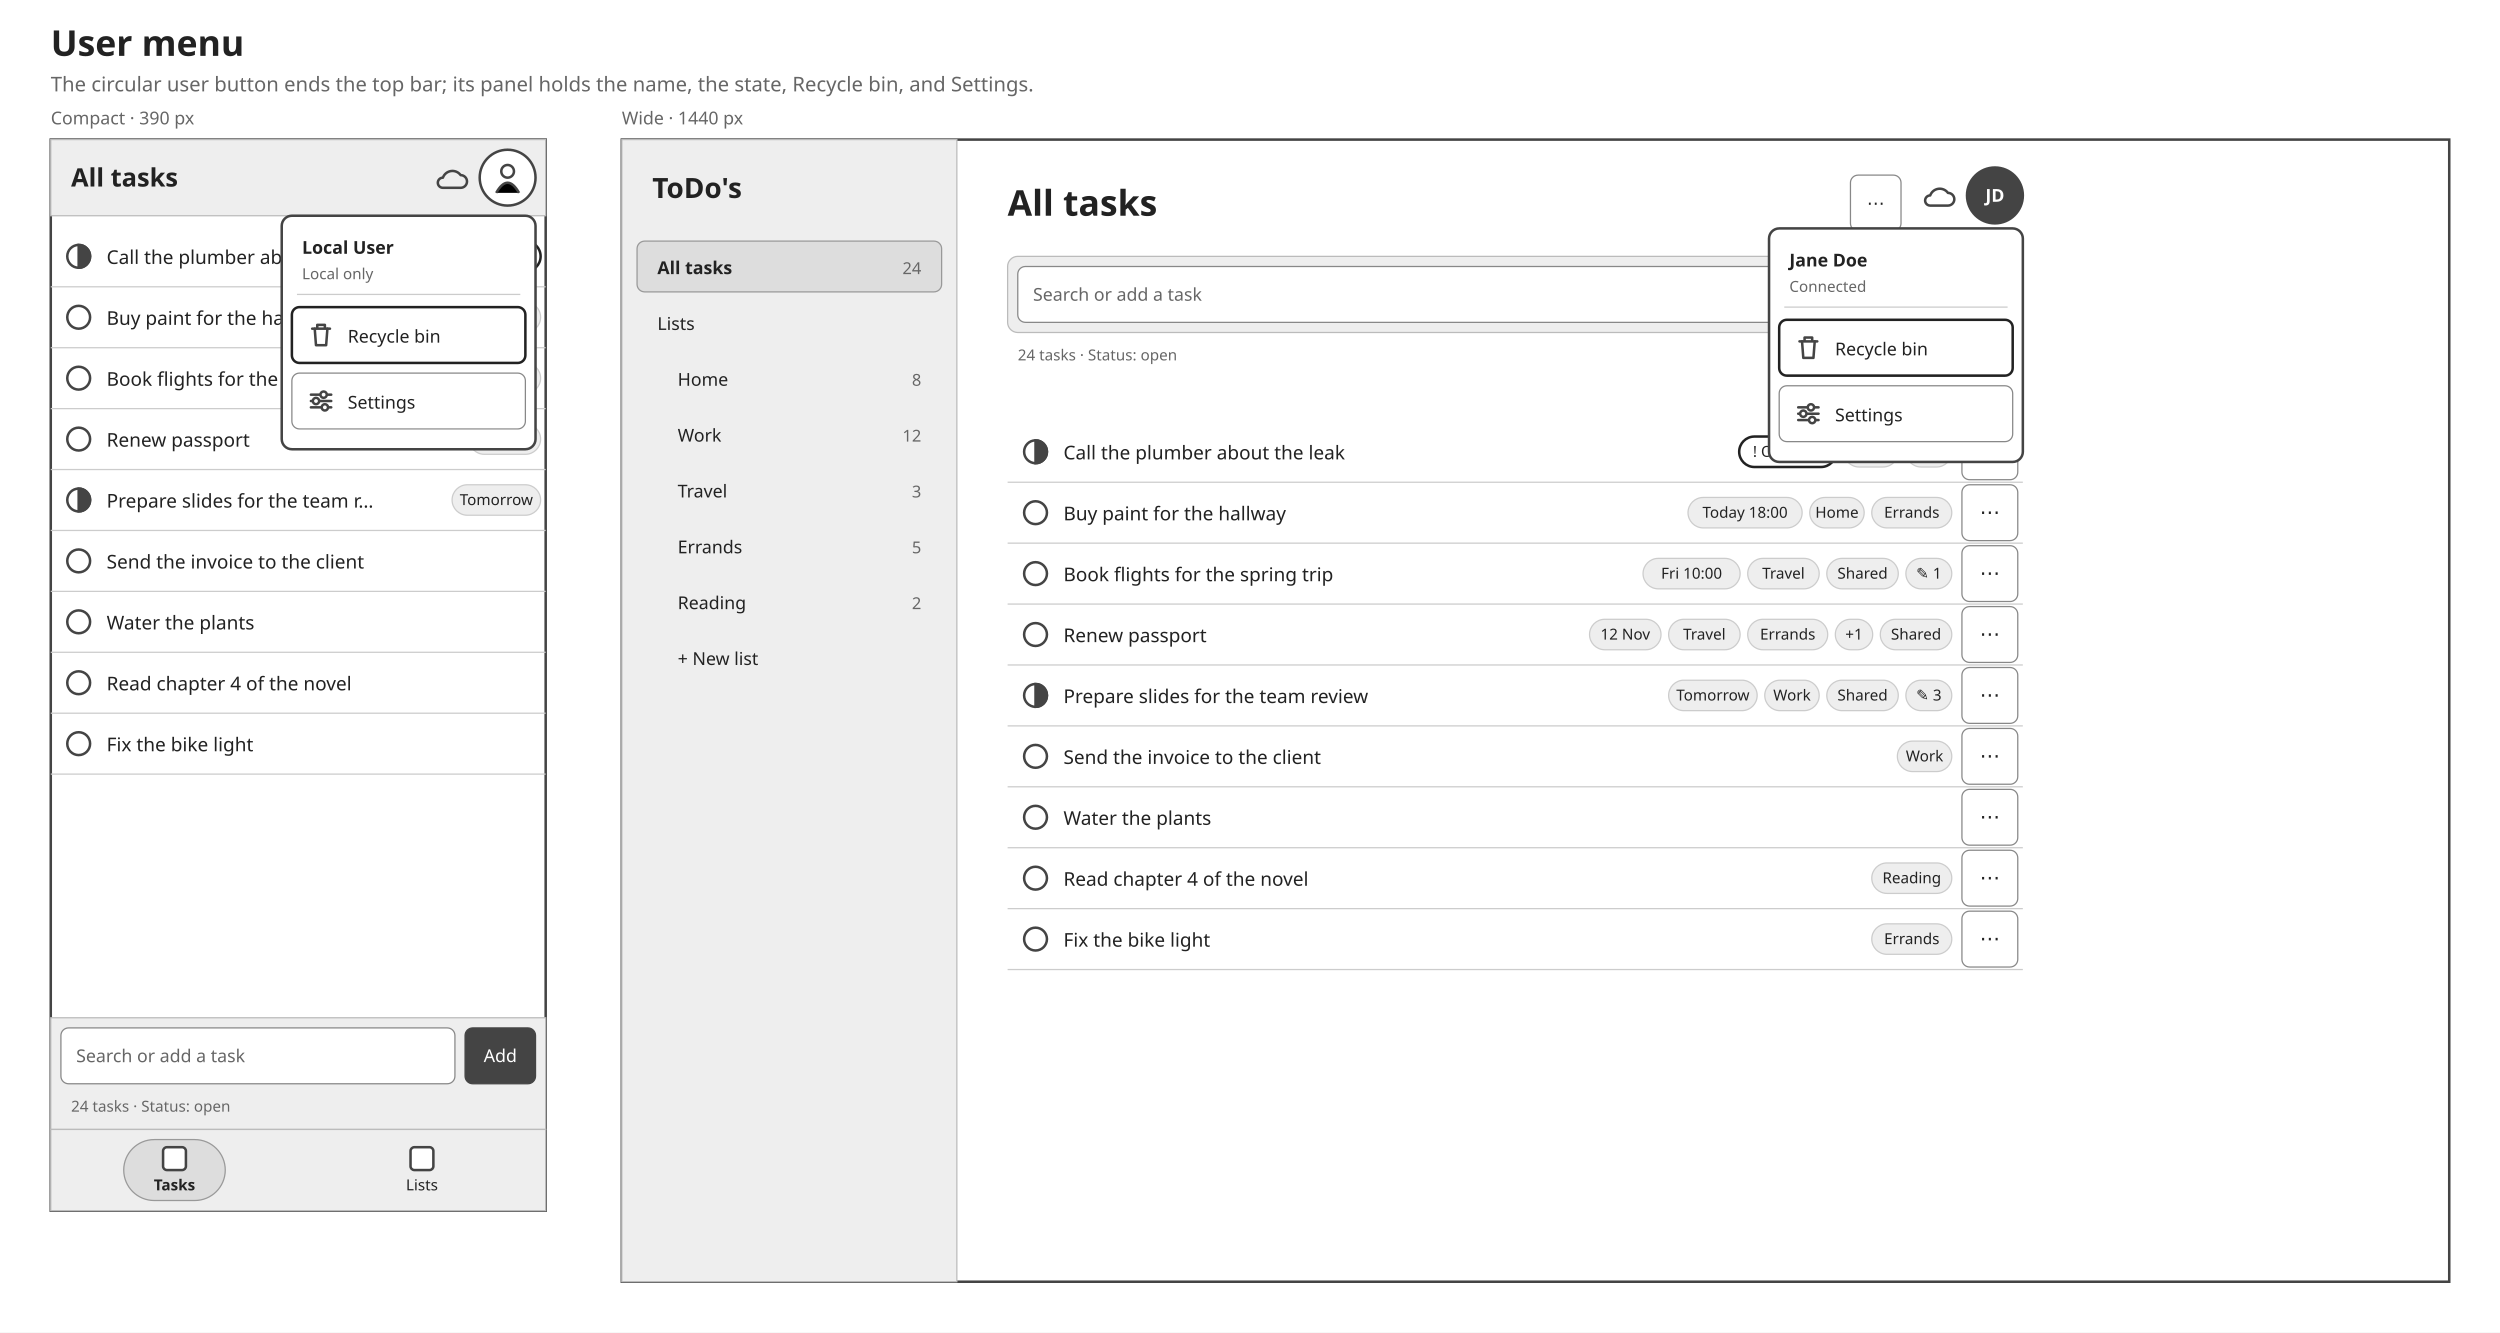
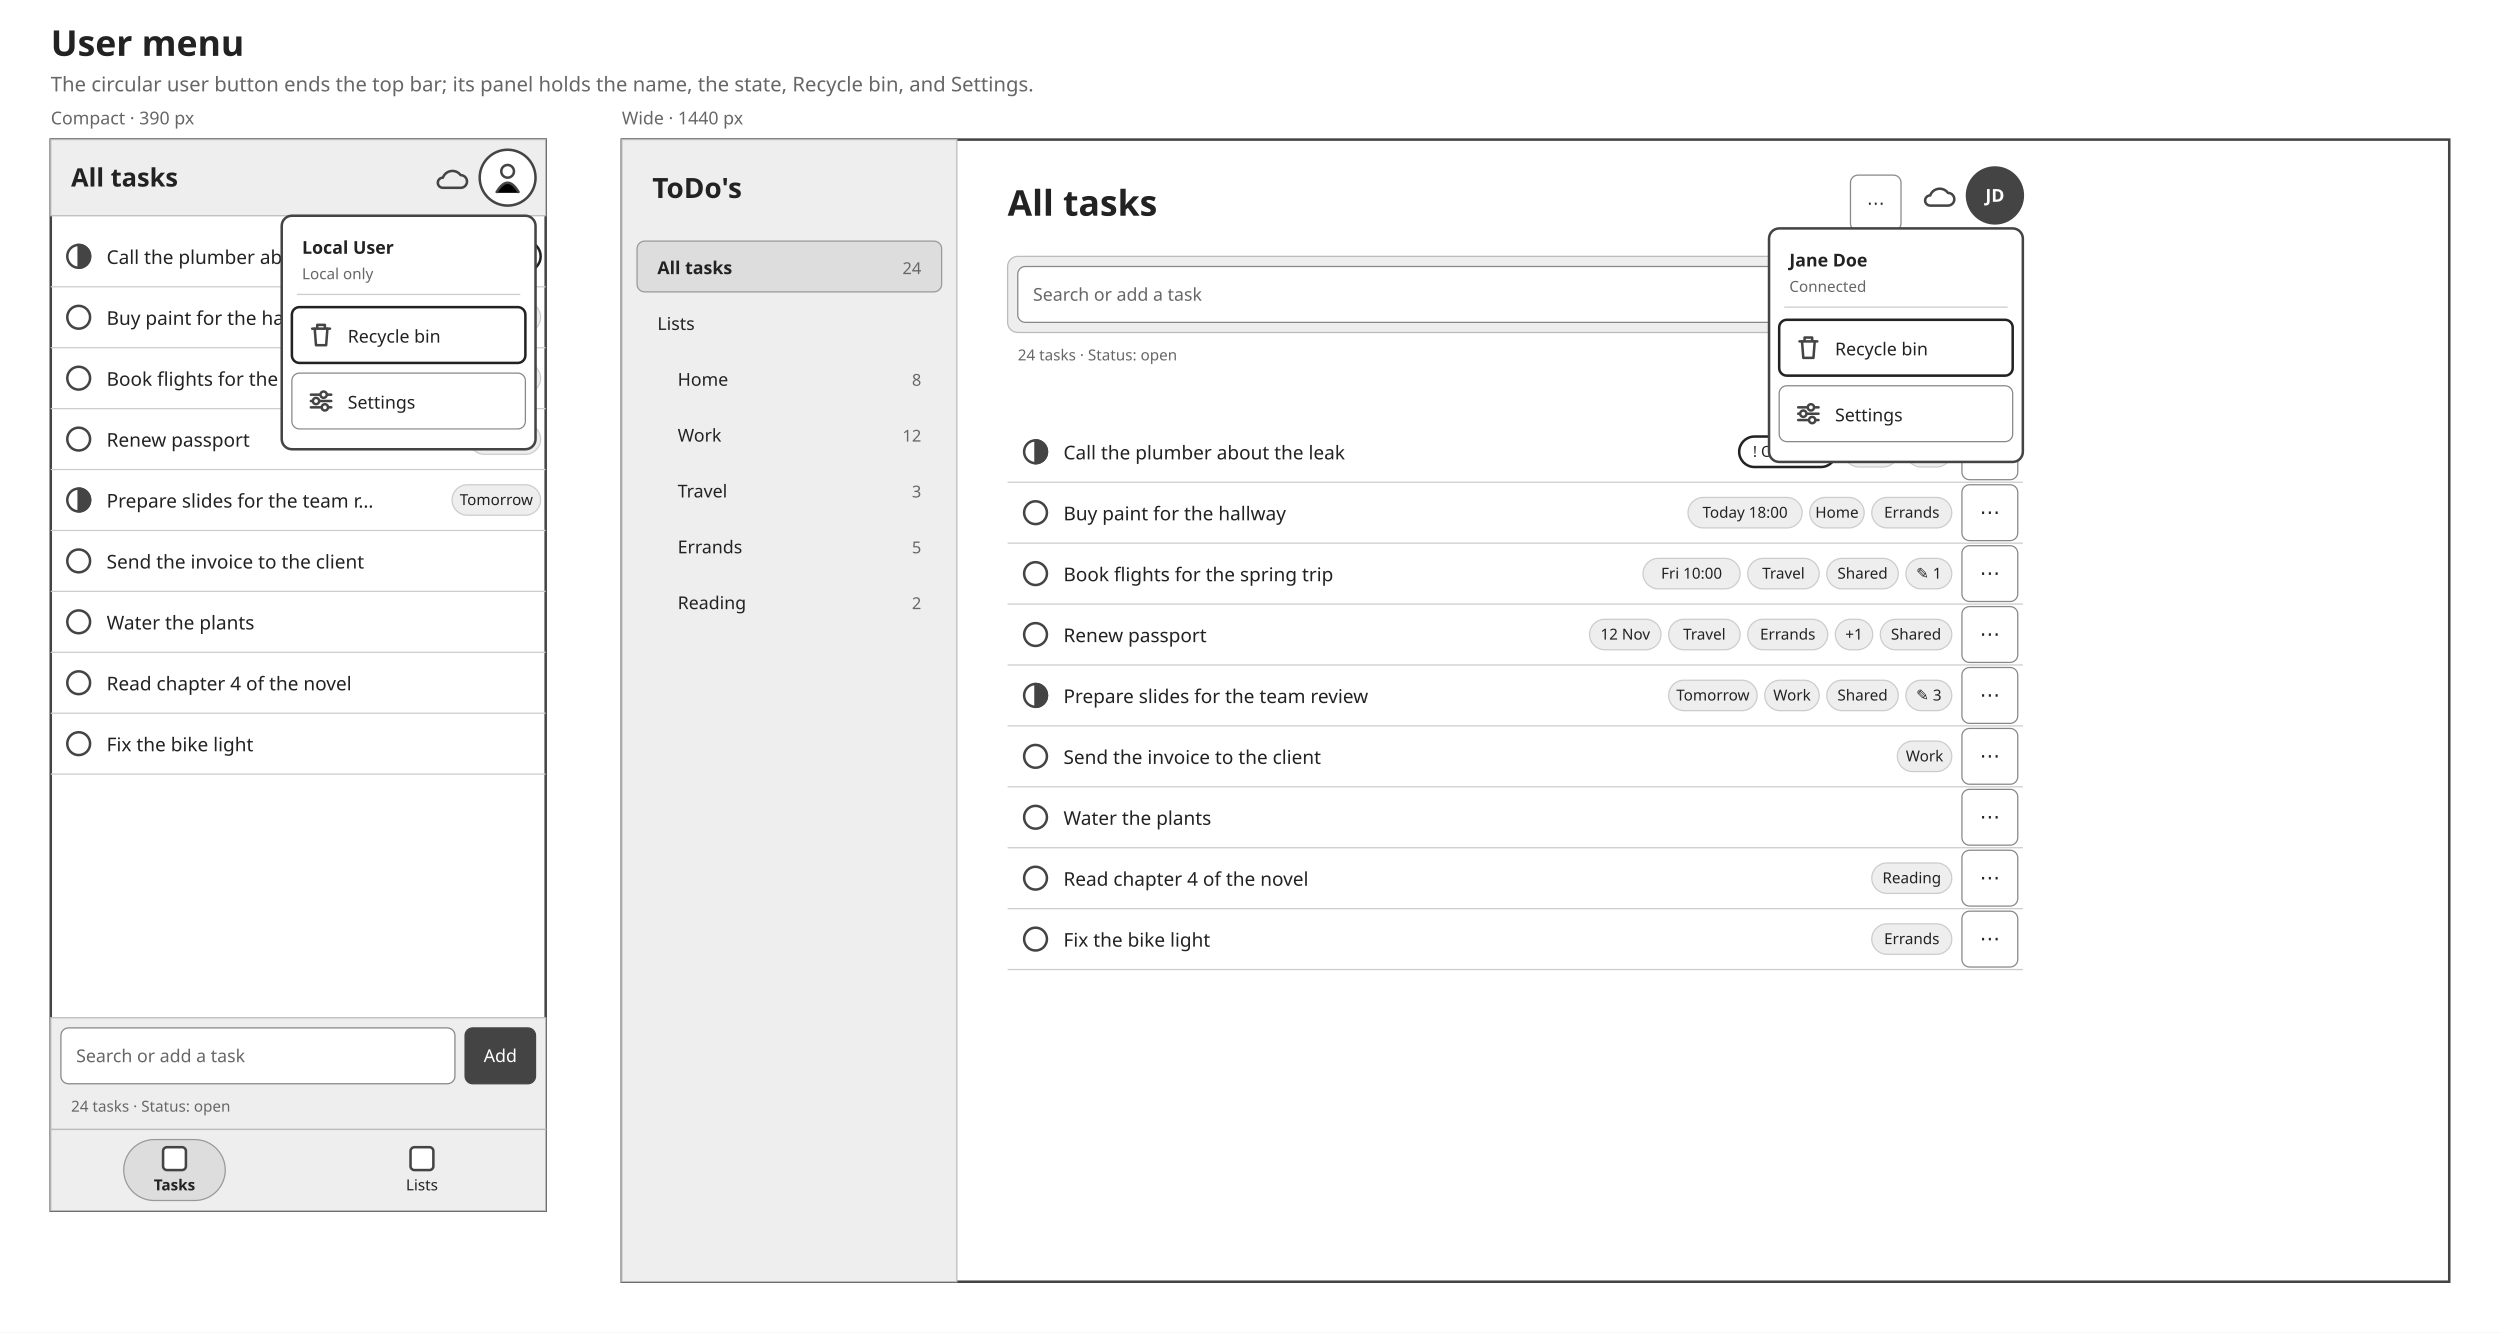
<svg xmlns="http://www.w3.org/2000/svg" width="1970" height="1050" viewBox="0 0 1970 1050">
  <style>
text { font-family: sans-serif; fill: #222222; }
.muted { fill: #666666; }
.on-primary { fill: #ffffff; }
.bold { font-weight: bold; }
rect.frame { fill: #ffffff; stroke: #444444; stroke-width: 2; }
.bar { fill: #eeeeee; stroke: #bbbbbb; }
.box { fill: #f5f5f5; stroke: #bbbbbb; }
.control { fill: #ffffff; stroke: #888888; }
.disabled { fill: #f5f5f5; stroke: #cccccc; }
.primary { fill: #444444; stroke: #444444; }
.selected { fill: #dddddd; stroke: #999999; }
.chip { fill: #eeeeee; stroke: #cccccc; }
.signal { fill: #ffffff; stroke: #222222; stroke-width: 2; }
.scrim { fill: #888888; fill-opacity: 0.5; }
.rule { stroke: #cccccc; }
.drop { stroke: #222222; stroke-width: 3; }
.icon { fill: #ffffff; stroke: #444444; stroke-width: 2; }
.icon-fill { fill: #444444; stroke: #444444; stroke-width: 2; }
.icon-mark { fill: none; stroke: #ffffff; stroke-width: 2; }
.icon-line { stroke: #444444; stroke-width: 2; }
.icon-line-open { fill: none; stroke: #444444; stroke-width: 2; stroke-linecap: round; stroke-linejoin: round; }
  </style>
  <rect x="0" y="0" width="1970" height="1050" fill="#ffffff" />
  <text x="40" y="44" font-size="28" class="bold">User menu</text>
  <text x="40" y="72" font-size="16" class="muted">The circular user button ends the top bar; its panel holds the name, the state, Recycle bin, and Settings.</text>
  <text x="40" y="98" font-size="14" class="muted">Compact · 390 px</text>
  <text x="490" y="98" font-size="14" class="muted">Wide · 1440 px</text>
  <g class="frame" data-width="390" data-height="844" transform="translate(40 110)">
    <rect x="0" y="0" width="390" height="844" rx="0" class="frame" />
    <rect x="0" y="0" width="390" height="60" rx="0" class="bar" />
    <circle cx="360" cy="30" r="22" class="icon" />
    <circle cx="360" cy="25" r="5" class="icon" />
    <path d="M 351 42 Q 360 26 369 42" class="icon-line" />
    <path d="M 309 38 H 323 A 5 5 0 0 0 323 28 A 8 8 0 0 0 309 30 A 4 4 0 0 0 309 38 Z" class="icon-line-open" />
    <text x="16" y="37" font-size="20" class="bold">All tasks</text>
    <line x1="0" y1="116" x2="390" y2="116" class="rule" />
    <circle cx="22" cy="92" r="9" class="icon" />
    <path d="M22 83.0 A9 9 0 0 1 22 101.0 Z" class="icon-fill" />
    <rect x="309.52" y="80" width="76.48" height="24" rx="12" class="signal" />
    <text x="347.76" y="96" font-size="12" text-anchor="middle">! Overdue</text>
    <text x="44" y="98" font-size="15">Call the plumber about the le…</text>
    <line x1="0" y1="164" x2="390" y2="164" class="rule" />
    <circle cx="22" cy="140" r="9" class="icon" />
    <rect x="296.08" y="128" width="89.92" height="24" rx="12" class="chip" />
    <text x="341.04" y="144" font-size="12" text-anchor="middle">Today 18:00</text>
    <text x="44" y="146" font-size="15">Buy paint for the hallway</text>
    <line x1="0" y1="212" x2="390" y2="212" class="rule" />
    <circle cx="22" cy="188" r="9" class="icon" />
    <rect x="309.52" y="176" width="76.48" height="24" rx="12" class="chip" />
    <text x="347.76" y="192" font-size="12" text-anchor="middle">Fri 10:00</text>
    <text x="44" y="194" font-size="15">Book flights for the spring t…</text>
    <line x1="0" y1="260" x2="390" y2="260" class="rule" />
    <circle cx="22" cy="236" r="9" class="icon" />
    <rect x="329.68" y="224" width="56.32" height="24" rx="12" class="chip" />
    <text x="357.84" y="240" font-size="12" text-anchor="middle">12 Nov</text>
    <text x="44" y="242" font-size="15">Renew passport</text>
    <line x1="0" y1="308" x2="390" y2="308" class="rule" />
    <circle cx="22" cy="284" r="9" class="icon" />
    <path d="M22 275.0 A9 9 0 0 1 22 293.0 Z" class="icon-fill" />
    <rect x="316.24" y="272" width="69.76" height="24" rx="12" class="chip" />
    <text x="351.12" y="288" font-size="12" text-anchor="middle">Tomorrow</text>
    <text x="44" y="290" font-size="15">Prepare slides for the team r…</text>
    <line x1="0" y1="356" x2="390" y2="356" class="rule" />
    <circle cx="22" cy="332" r="9" class="icon" />
    <text x="44" y="338" font-size="15">Send the invoice to the client</text>
    <line x1="0" y1="404" x2="390" y2="404" class="rule" />
    <circle cx="22" cy="380" r="9" class="icon" />
    <text x="44" y="386" font-size="15">Water the plants</text>
    <line x1="0" y1="452" x2="390" y2="452" class="rule" />
    <circle cx="22" cy="428" r="9" class="icon" />
    <text x="44" y="434" font-size="15">Read chapter 4 of the novel</text>
    <line x1="0" y1="500" x2="390" y2="500" class="rule" />
    <circle cx="22" cy="476" r="9" class="icon" />
    <text x="44" y="482" font-size="15">Fix the bike light</text>
    <rect x="0" y="692" width="390" height="88" rx="0" class="bar" />
    <rect x="326.48" y="700" width="55.52" height="44" rx="6" class="primary" />
    <text x="354.24" y="726.9" font-size="14" class="on-primary" text-anchor="middle">Add</text>
    <rect x="8" y="700" width="310.48" height="44" rx="6" class="control" />
    <text x="20" y="727" font-size="14" class="muted">Search or add a task</text>
    <text x="16" y="766" font-size="12" class="muted">24 tasks · Status: open</text>
    <rect x="0" y="780" width="390" height="64" rx="0" class="bar" />
    <rect x="57.5" y="788" width="80" height="48" rx="24" class="selected" />
    <rect x="88.5" y="794" width="18" height="18" rx="3" class="icon" />
    <text x="97.5" y="828" font-size="12" class="bold" text-anchor="middle">Tasks</text>
    <rect x="283.5" y="794" width="18" height="18" rx="3" class="icon" />
    <text x="292.5" y="828" font-size="12" text-anchor="middle">Lists</text>
    <rect x="182" y="60" width="200" height="184" rx="8" class="frame" />
    <text x="198" y="90" font-size="14" class="bold">Local User</text>
    <text x="198" y="110" font-size="12" class="muted">Local only</text>
    <line x1="194" y1="122" x2="370" y2="122" class="rule" />
    <rect x="190" y="132" width="184" height="44" rx="6" class="signal" />
    <path d="M 206 149 H 220 M 210 149 V 146 H 216 V 149" class="icon-line-open" />
    <path d="M 208 149 L 209 162 H 217 L 218 149" class="icon-line-open" />
    <text x="234" y="160" font-size="14">Recycle bin</text>
    <rect x="190" y="184" width="184" height="44" rx="6" class="control" />
    <path d="M 205 201 H 221" class="icon-line-open" />
    <circle cx="215" cy="201" r="2.5" class="icon" />
    <path d="M 205 206 H 221" class="icon-line-open" />
    <circle cx="209" cy="206" r="2.5" class="icon" />
    <path d="M 205 211 H 221" class="icon-line-open" />
    <circle cx="216" cy="211" r="2.5" class="icon" />
    <text x="234" y="212" font-size="14">Settings</text>
  </g>
  <g class="frame" data-width="1440" data-height="900" transform="translate(490 110)">
    <rect x="0" y="0" width="1440" height="900" rx="0" class="frame" />
    <rect x="0" y="0" width="264" height="900" rx="0" class="bar" />
    <text x="24" y="46" font-size="22" class="bold">ToDo's</text>
    <rect x="12" y="80" width="240" height="40" rx="6" class="selected" />
    <text x="28" y="106" font-size="14" class="bold">All tasks</text>
    <text x="236" y="106" font-size="13" class="muted" text-anchor="end">24</text>
    <text x="28" y="150" font-size="14">Lists</text>
    <text x="44" y="194" font-size="14">Home</text>
    <text x="236" y="194" font-size="13" class="muted" text-anchor="end">8</text>
    <text x="44" y="238" font-size="14">Work</text>
    <text x="236" y="238" font-size="13" class="muted" text-anchor="end">12</text>
    <text x="44" y="282" font-size="14">Travel</text>
    <text x="236" y="282" font-size="13" class="muted" text-anchor="end">3</text>
    <text x="44" y="326" font-size="14">Errands</text>
    <text x="236" y="326" font-size="13" class="muted" text-anchor="end">5</text>
    <text x="44" y="370" font-size="14">Reading</text>
    <text x="236" y="370" font-size="13" class="muted" text-anchor="end">2</text>
-     <text x="44" y="414" font-size="14">+ New list</text>
    <circle cx="1082" cy="44" r="22" class="icon-fill" />
    <text x="1082" y="49" font-size="14" class="on-primary bold" text-anchor="middle">JD</text>
    <path d="M 1031 52 H 1045 A 5 5 0 0 0 1045 42 A 8 8 0 0 0 1031 44 A 4 4 0 0 0 1031 52 Z" class="icon-line-open" />
    <rect x="968.16" y="28" width="39.84" height="44" rx="6" class="control" />
    <text x="988.08" y="54.9" font-size="14" text-anchor="middle">⋯</text>
    <text x="304" y="60" font-size="28" class="bold">All tasks</text>
    <rect x="304" y="92" width="800" height="60" rx="8" class="bar" />
    <rect x="1040.48" y="100" width="55.52" height="44" rx="6" class="primary" />
    <text x="1068.24" y="126.9" font-size="14" class="on-primary" text-anchor="middle">Add</text>
    <rect x="312" y="100" width="720.48" height="44" rx="6" class="control" />
    <text x="324" y="127" font-size="14" class="muted">Search or add a task</text>
    <text x="312" y="174" font-size="12" class="muted">24 tasks · Status: open</text>
    <line x1="304" y1="270" x2="1104" y2="270" class="rule" />
    <circle cx="326" cy="246" r="9" class="icon" />
    <path d="M326 237.0 A9 9 0 0 1 326 255.0 Z" class="icon-fill" />
    <rect x="1056" y="224" width="44" height="44" rx="6" class="control" />
    <text x="1078" y="251" font-size="16" text-anchor="middle">⋯</text>
    <rect x="1011.84" y="234" width="36.16" height="24" rx="12" class="chip" />
    <text x="1029.92" y="250" font-size="12" text-anchor="middle">✎ 2</text>
    <rect x="962.96" y="234" width="42.88" height="24" rx="12" class="chip" />
    <text x="984.4" y="250" font-size="12" text-anchor="middle">Home</text>
    <rect x="880.48" y="234" width="76.48" height="24" rx="12" class="signal" />
    <text x="918.72" y="250" font-size="12" text-anchor="middle">! Overdue</text>
    <text x="348" y="252" font-size="15">Call the plumber about the leak</text>
    <line x1="304" y1="318" x2="1104" y2="318" class="rule" />
    <circle cx="326" cy="294" r="9" class="icon" />
    <rect x="1056" y="272" width="44" height="44" rx="6" class="control" />
    <text x="1078" y="299" font-size="16" text-anchor="middle">⋯</text>
    <rect x="984.96" y="282" width="63.04" height="24" rx="12" class="chip" />
    <text x="1016.48" y="298" font-size="12" text-anchor="middle">Errands</text>
    <rect x="936.08" y="282" width="42.88" height="24" rx="12" class="chip" />
    <text x="957.52" y="298" font-size="12" text-anchor="middle">Home</text>
    <rect x="840.16" y="282" width="89.92" height="24" rx="12" class="chip" />
    <text x="885.12" y="298" font-size="12" text-anchor="middle">Today 18:00</text>
    <text x="348" y="300" font-size="15">Buy paint for the hallway</text>
    <line x1="304" y1="366" x2="1104" y2="366" class="rule" />
    <circle cx="326" cy="342" r="9" class="icon" />
    <rect x="1056" y="320" width="44" height="44" rx="6" class="control" />
    <text x="1078" y="347" font-size="16" text-anchor="middle">⋯</text>
    <rect x="1011.84" y="330" width="36.16" height="24" rx="12" class="chip" />
    <text x="1029.92" y="346" font-size="12" text-anchor="middle">✎ 1</text>
    <rect x="949.52" y="330" width="56.32" height="24" rx="12" class="chip" />
    <text x="977.68" y="346" font-size="12" text-anchor="middle">Shared</text>
    <rect x="887.2" y="330" width="56.32" height="24" rx="12" class="chip" />
    <text x="915.36" y="346" font-size="12" text-anchor="middle">Travel</text>
    <rect x="804.72" y="330" width="76.48" height="24" rx="12" class="chip" />
    <text x="842.96" y="346" font-size="12" text-anchor="middle">Fri 10:00</text>
    <text x="348" y="348" font-size="15">Book flights for the spring trip</text>
    <line x1="304" y1="414" x2="1104" y2="414" class="rule" />
    <circle cx="326" cy="390" r="9" class="icon" />
    <rect x="1056" y="368" width="44" height="44" rx="6" class="control" />
    <text x="1078" y="395" font-size="16" text-anchor="middle">⋯</text>
    <rect x="991.68" y="378" width="56.32" height="24" rx="12" class="chip" />
    <text x="1019.84" y="394" font-size="12" text-anchor="middle">Shared</text>
    <rect x="956.24" y="378" width="29.44" height="24" rx="12" class="chip" />
    <text x="970.96" y="394" font-size="12" text-anchor="middle">+1</text>
    <rect x="887.2" y="378" width="63.04" height="24" rx="12" class="chip" />
    <text x="918.72" y="394" font-size="12" text-anchor="middle">Errands</text>
    <rect x="824.88" y="378" width="56.32" height="24" rx="12" class="chip" />
    <text x="853.04" y="394" font-size="12" text-anchor="middle">Travel</text>
    <rect x="762.56" y="378" width="56.32" height="24" rx="12" class="chip" />
    <text x="790.72" y="394" font-size="12" text-anchor="middle">12 Nov</text>
    <text x="348" y="396" font-size="15">Renew passport</text>
    <line x1="304" y1="462" x2="1104" y2="462" class="rule" />
    <circle cx="326" cy="438" r="9" class="icon" />
    <path d="M326 429.0 A9 9 0 0 1 326 447.0 Z" class="icon-fill" />
    <rect x="1056" y="416" width="44" height="44" rx="6" class="control" />
    <text x="1078" y="443" font-size="16" text-anchor="middle">⋯</text>
    <rect x="1011.84" y="426" width="36.16" height="24" rx="12" class="chip" />
    <text x="1029.92" y="442" font-size="12" text-anchor="middle">✎ 3</text>
    <rect x="949.52" y="426" width="56.32" height="24" rx="12" class="chip" />
    <text x="977.68" y="442" font-size="12" text-anchor="middle">Shared</text>
    <rect x="900.64" y="426" width="42.88" height="24" rx="12" class="chip" />
    <text x="922.08" y="442" font-size="12" text-anchor="middle">Work</text>
    <rect x="824.88" y="426" width="69.76" height="24" rx="12" class="chip" />
    <text x="859.76" y="442" font-size="12" text-anchor="middle">Tomorrow</text>
    <text x="348" y="444" font-size="15">Prepare slides for the team review</text>
    <line x1="304" y1="510" x2="1104" y2="510" class="rule" />
    <circle cx="326" cy="486" r="9" class="icon" />
    <rect x="1056" y="464" width="44" height="44" rx="6" class="control" />
    <text x="1078" y="491" font-size="16" text-anchor="middle">⋯</text>
    <rect x="1005.12" y="474" width="42.88" height="24" rx="12" class="chip" />
    <text x="1026.56" y="490" font-size="12" text-anchor="middle">Work</text>
    <text x="348" y="492" font-size="15">Send the invoice to the client</text>
    <line x1="304" y1="558" x2="1104" y2="558" class="rule" />
    <circle cx="326" cy="534" r="9" class="icon" />
    <rect x="1056" y="512" width="44" height="44" rx="6" class="control" />
    <text x="1078" y="539" font-size="16" text-anchor="middle">⋯</text>
    <text x="348" y="540" font-size="15">Water the plants</text>
    <line x1="304" y1="606" x2="1104" y2="606" class="rule" />
    <circle cx="326" cy="582" r="9" class="icon" />
    <rect x="1056" y="560" width="44" height="44" rx="6" class="control" />
    <text x="1078" y="587" font-size="16" text-anchor="middle">⋯</text>
    <rect x="984.96" y="570" width="63.04" height="24" rx="12" class="chip" />
    <text x="1016.48" y="586" font-size="12" text-anchor="middle">Reading</text>
    <text x="348" y="588" font-size="15">Read chapter 4 of the novel</text>
    <line x1="304" y1="654" x2="1104" y2="654" class="rule" />
    <circle cx="326" cy="630" r="9" class="icon" />
    <rect x="1056" y="608" width="44" height="44" rx="6" class="control" />
    <text x="1078" y="635" font-size="16" text-anchor="middle">⋯</text>
    <rect x="984.96" y="618" width="63.04" height="24" rx="12" class="chip" />
    <text x="1016.48" y="634" font-size="12" text-anchor="middle">Errands</text>
    <text x="348" y="636" font-size="15">Fix the bike light</text>
    <rect x="904" y="70" width="200" height="184" rx="8" class="frame" />
    <text x="920" y="100" font-size="14" class="bold">Jane Doe</text>
    <text x="920" y="120" font-size="12" class="muted">Connected</text>
    <line x1="916" y1="132" x2="1092" y2="132" class="rule" />
    <rect x="912" y="142" width="184" height="44" rx="6" class="signal" />
    <path d="M 928 159 H 942 M 932 159 V 156 H 938 V 159" class="icon-line-open" />
    <path d="M 930 159 L 931 172 H 939 L 940 159" class="icon-line-open" />
    <text x="956" y="170" font-size="14">Recycle bin</text>
    <rect x="912" y="194" width="184" height="44" rx="6" class="control" />
    <path d="M 927 211 H 943" class="icon-line-open" />
    <circle cx="937" cy="211" r="2.5" class="icon" />
    <path d="M 927 216 H 943" class="icon-line-open" />
    <circle cx="931" cy="216" r="2.5" class="icon" />
    <path d="M 927 221 H 943" class="icon-line-open" />
    <circle cx="938" cy="221" r="2.5" class="icon" />
    <text x="956" y="222" font-size="14">Settings</text>
  </g>
</svg>
